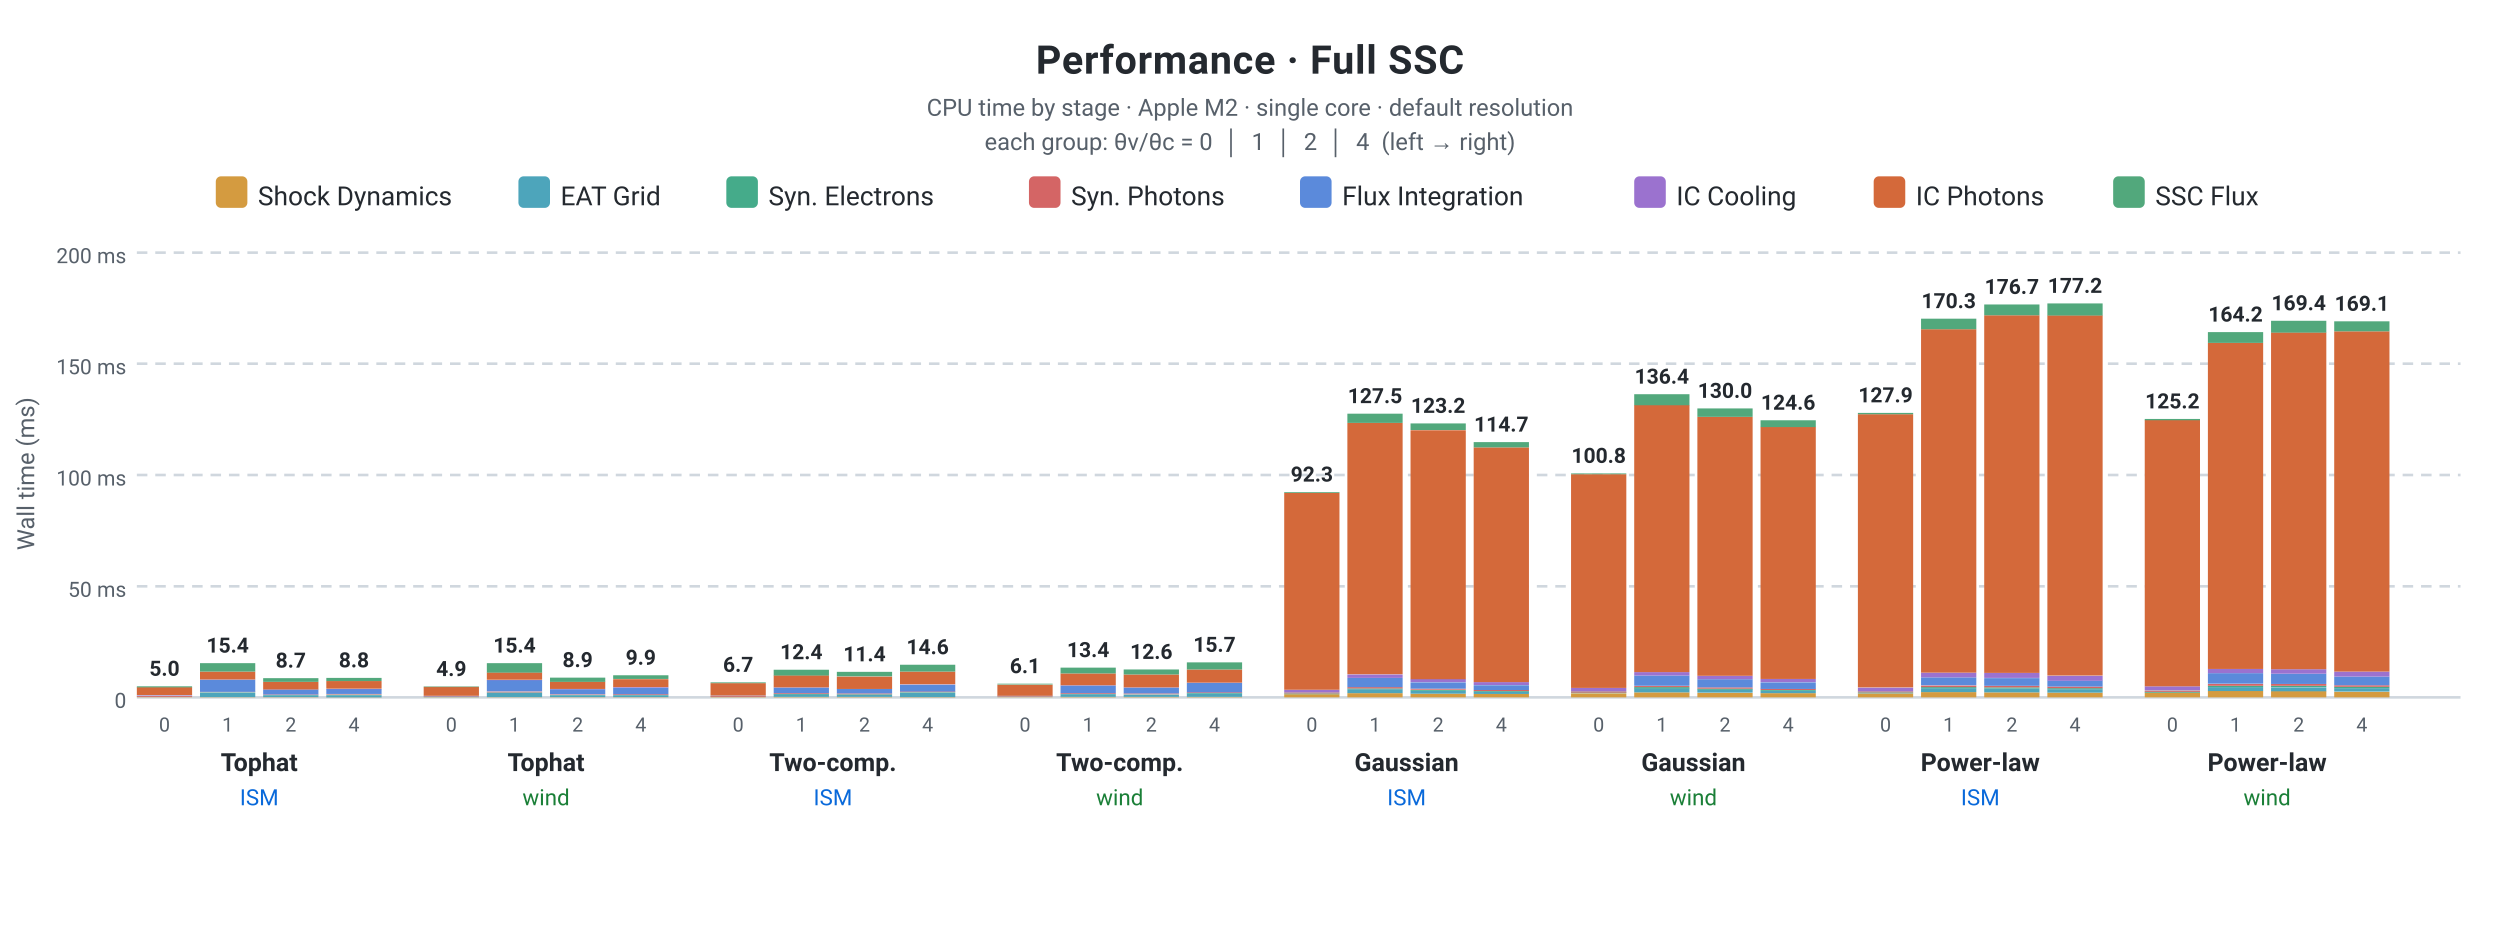
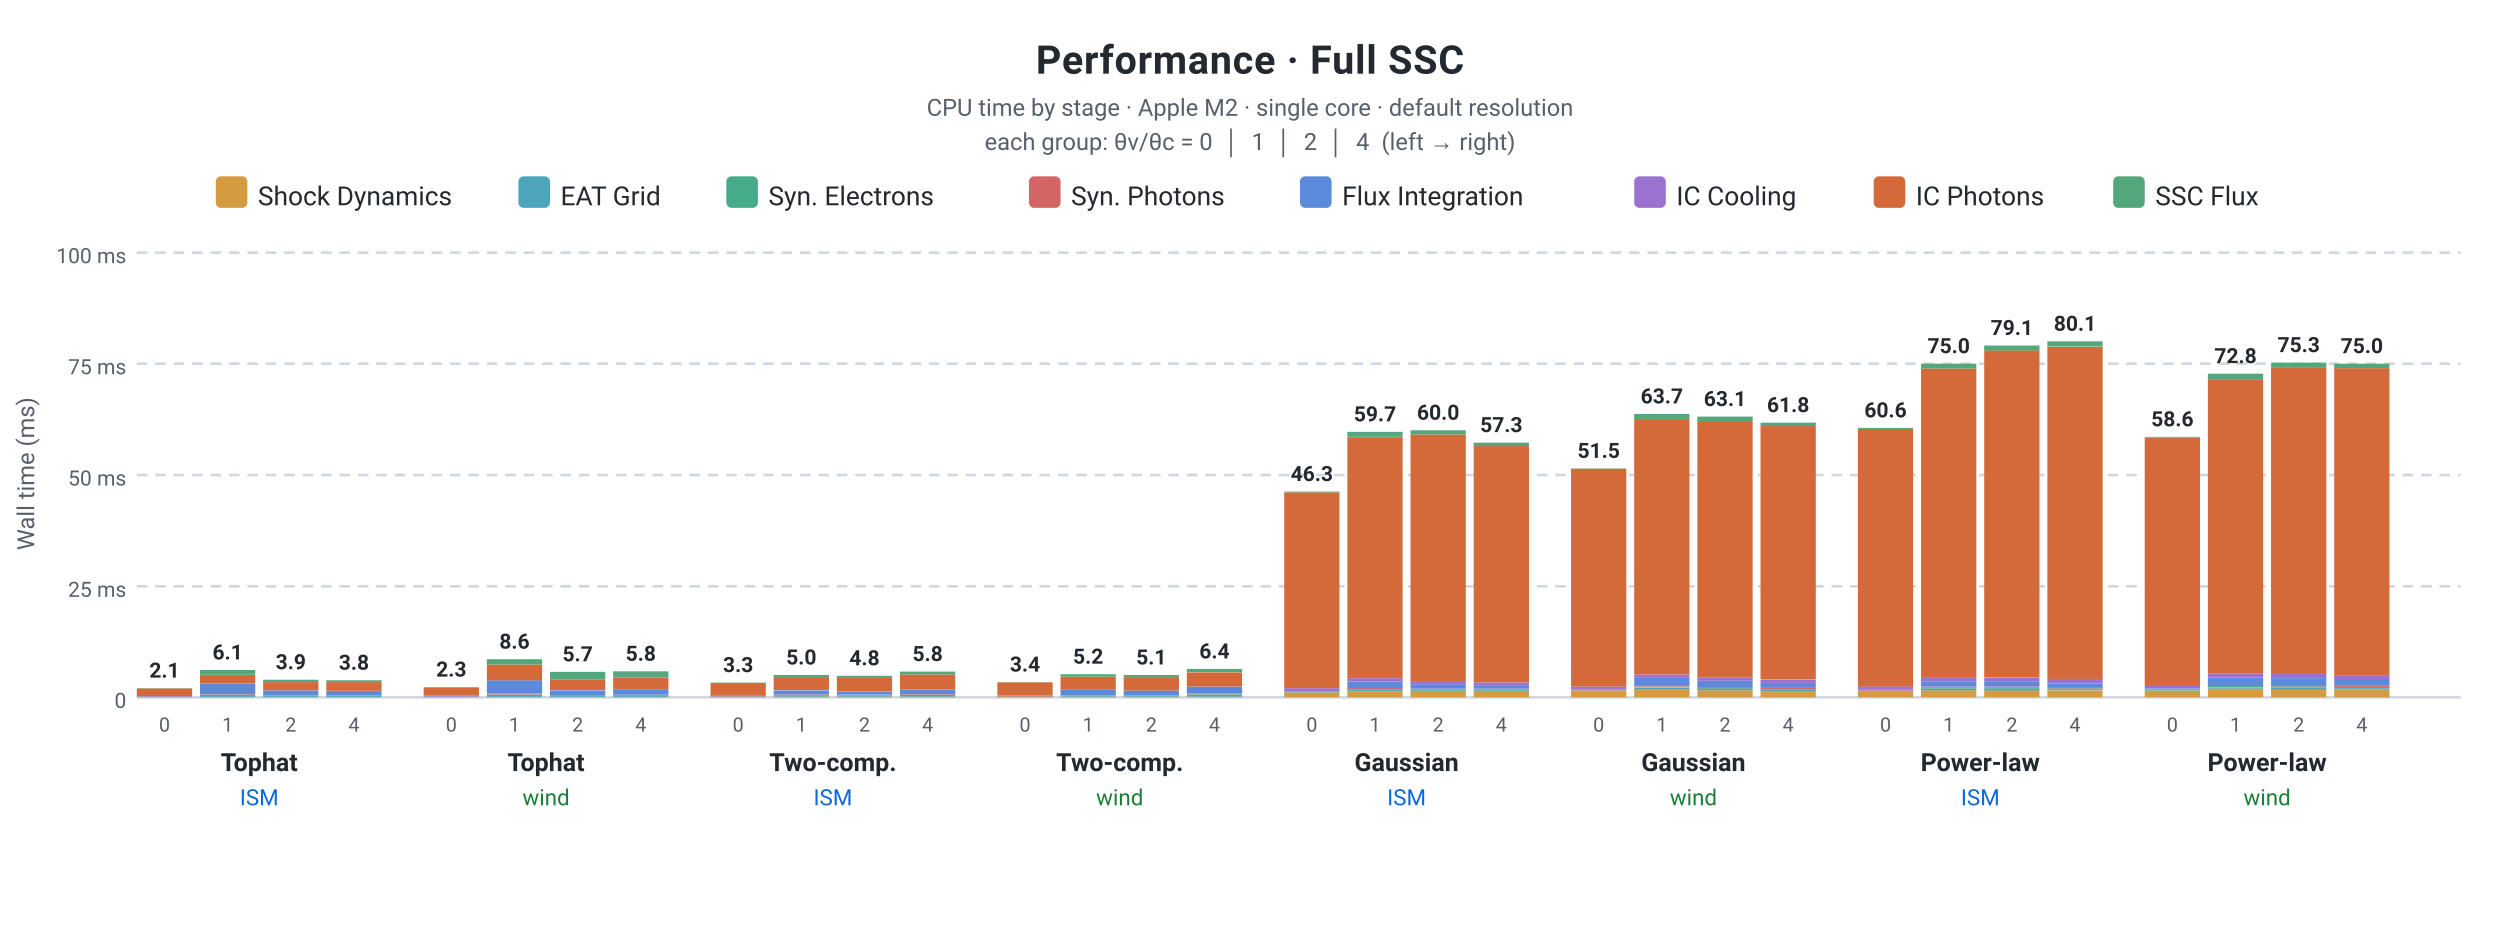
<svg xmlns="http://www.w3.org/2000/svg" viewBox="0 0 950 360" font-family="-apple-system, 'Segoe UI', Roboto, 'Helvetica Neue', Arial, sans-serif">
  <style>
    .cp { fill: #24292F; }
    .cs { fill: #57606A; }
    .cb { fill: #24292F; }
    .mi { fill: #0969DA; }
    .mw { fill: #1A7F37; }
    .gl { stroke: #D0D7DE; fill: none; }
  </style>
  <rect width="950" height="360" fill="transparent" rx="12" />
  <text x="475" y="28" text-anchor="middle" font-size="15" font-weight="700" class="cp" letter-spacing="0.3">Performance · Full SSC</text>
  <text x="475" y="44" text-anchor="middle" font-size="9" class="cs">CPU time by stage · Apple M2 · single core · default resolution</text>
  <text x="475" y="57" text-anchor="middle" font-size="9" class="cs">each group: θv/θc = 0 │ 1 │ 2 │ 4 (left → right)</text>
  <rect x="82" y="67" width="12" height="12" rx="2" fill="#D49B40" />
  <text x="98" y="78" font-size="10" class="cb">Shock Dynamics</text>
  <rect x="197" y="67" width="12" height="12" rx="2" fill="#4DA5BB" />
  <text x="213" y="78" font-size="10" class="cb">EAT Grid</text>
  <rect x="276" y="67" width="12" height="12" rx="2" fill="#45AB8A" />
  <text x="292" y="78" font-size="10" class="cb">Syn. Electrons</text>
  <rect x="391" y="67" width="12" height="12" rx="2" fill="#D46565" />
  <text x="407" y="78" font-size="10" class="cb">Syn. Photons</text>
  <rect x="494" y="67" width="12" height="12" rx="2" fill="#5B8ADB" />
  <text x="510" y="78" font-size="10" class="cb">Flux Integration</text>
  <rect x="621" y="67" width="12" height="12" rx="2" fill="#9B72CF" />
  <text x="637" y="78" font-size="10" class="cb">IC Cooling</text>
  <rect x="712" y="67" width="12" height="12" rx="2" fill="#D4693A" />
  <text x="728" y="78" font-size="10" class="cb">IC Photons</text>
  <rect x="803" y="67" width="12" height="12" rx="2" fill="#52A87C" />
  <text x="819" y="78" font-size="10" class="cb">SSC Flux</text>
  <line x1="52" y1="265" x2="935" y2="265" class="gl" stroke-width="1" />
  <line x1="52" y1="222.8" x2="935" y2="222.8" class="gl" stroke-width="1" stroke-dasharray="4,3" />
-   <text x="48" y="226.8" text-anchor="end" font-size="8" class="cs">50 ms</text>
+   <text x="48" y="226.8" text-anchor="end" font-size="8" class="cs">25 ms</text>
  <line x1="52" y1="180.5" x2="935" y2="180.5" class="gl" stroke-width="1" stroke-dasharray="4,3" />
-   <text x="48" y="184.5" text-anchor="end" font-size="8" class="cs">100 ms</text>
+   <text x="48" y="184.5" text-anchor="end" font-size="8" class="cs">50 ms</text>
  <line x1="52" y1="138.2" x2="935" y2="138.2" class="gl" stroke-width="1" stroke-dasharray="4,3" />
-   <text x="48" y="142.2" text-anchor="end" font-size="8" class="cs">150 ms</text>
+   <text x="48" y="142.2" text-anchor="end" font-size="8" class="cs">75 ms</text>
  <line x1="52" y1="96.0" x2="935" y2="96.0" class="gl" stroke-width="1" stroke-dasharray="4,3" />
-   <text x="48" y="100.0" text-anchor="end" font-size="8" class="cs">200 ms</text>
+   <text x="48" y="100.0" text-anchor="end" font-size="8" class="cs">100 ms</text>
  <text x="48" y="269" text-anchor="end" font-size="8" class="cs">0</text>
  <rect x="52.0" y="264.9" width="21" height="0.1" fill="#D49B40" />
  <rect x="52.0" y="264.9" width="21" height="0.0" fill="#4DA5BB" />
-   <rect x="52.0" y="264.7" width="21" height="0.1" fill="#45AB8A" />
-   <rect x="52.0" y="264.4" width="21" height="0.4" fill="#D46565" />
-   <rect x="52.0" y="264.3" width="21" height="0.1" fill="#5B8ADB" />
-   <rect x="52.0" y="264.2" width="21" height="0.1" fill="#9B72CF" />
-   <rect x="52.0" y="261.1" width="21" height="3.0" fill="#D4693A" />
-   <rect x="52.0" y="260.8" width="21" height="0.4" fill="#52A87C" />
-   <text x="62.5" y="256.8" text-anchor="middle" font-size="8" font-weight="600" class="cb">5.0</text>
-   <rect x="76.0" y="264.9" width="21" height="0.1" fill="#D49B40" />
-   <rect x="76.0" y="263.2" width="21" height="1.7" fill="#4DA5BB" />
-   <rect x="76.0" y="263.1" width="21" height="0.1" fill="#45AB8A" />
-   <rect x="76.0" y="262.8" width="21" height="0.2" fill="#D46565" />
-   <rect x="76.0" y="258.3" width="21" height="4.6" fill="#5B8ADB" />
-   <rect x="76.0" y="258.2" width="21" height="0.1" fill="#9B72CF" />
-   <rect x="76.0" y="255.2" width="21" height="3.0" fill="#D4693A" />
-   <rect x="76.0" y="252.0" width="21" height="3.2" fill="#52A87C" />
-   <text x="86.5" y="248.0" text-anchor="middle" font-size="8" font-weight="600" class="cb">15.4</text>
-   <rect x="100.0" y="264.9" width="21" height="0.1" fill="#D49B40" />
-   <rect x="100.0" y="264.2" width="21" height="0.7" fill="#4DA5BB" />
-   <rect x="100.0" y="264.1" width="21" height="0.1" fill="#45AB8A" />
-   <rect x="100.0" y="263.9" width="21" height="0.2" fill="#D46565" />
-   <rect x="100.0" y="262.0" width="21" height="1.9" fill="#5B8ADB" />
-   <rect x="100.0" y="262.0" width="21" height="0.1" fill="#9B72CF" />
-   <rect x="100.0" y="259.1" width="21" height="2.9" fill="#D4693A" />
-   <rect x="100.0" y="257.7" width="21" height="1.4" fill="#52A87C" />
-   <text x="110.5" y="253.7" text-anchor="middle" font-size="8" font-weight="600" class="cb">8.7</text>
-   <rect x="124.0" y="264.9" width="21" height="0.1" fill="#D49B40" />
-   <rect x="124.0" y="264.2" width="21" height="0.8" fill="#4DA5BB" />
-   <rect x="124.0" y="264.0" width="21" height="0.2" fill="#45AB8A" />
-   <rect x="124.0" y="263.7" width="21" height="0.2" fill="#D46565" />
-   <rect x="124.0" y="261.8" width="21" height="1.9" fill="#5B8ADB" />
-   <rect x="124.0" y="261.8" width="21" height="0.1" fill="#9B72CF" />
-   <rect x="124.0" y="258.8" width="21" height="2.9" fill="#D4693A" />
-   <rect x="124.0" y="257.6" width="21" height="1.2" fill="#52A87C" />
-   <text x="134.5" y="253.6" text-anchor="middle" font-size="8" font-weight="600" class="cb">8.8</text>
+   <rect x="52.0" y="264.8" width="21" height="0.1" fill="#45AB8A" />
+   <rect x="52.0" y="264.7" width="21" height="0.1" fill="#D46565" />
+   <rect x="52.0" y="264.6" width="21" height="0.1" fill="#5B8ADB" />
+   <rect x="52.0" y="264.5" width="21" height="0.1" fill="#9B72CF" />
+   <rect x="52.0" y="261.6" width="21" height="2.9" fill="#D4693A" />
+   <rect x="52.0" y="261.5" width="21" height="0.1" fill="#52A87C" />
+   <text x="62.5" y="257.5" text-anchor="middle" font-size="8" font-weight="600" class="cb">2.1</text>
+   <rect x="76.0" y="264.8" width="21" height="0.2" fill="#D49B40" />
+   <rect x="76.0" y="264.1" width="21" height="0.7" fill="#4DA5BB" />
+   <rect x="76.0" y="264.0" width="21" height="0.1" fill="#45AB8A" />
+   <rect x="76.0" y="263.8" width="21" height="0.2" fill="#D46565" />
+   <rect x="76.0" y="259.8" width="21" height="4.0" fill="#5B8ADB" />
+   <rect x="76.0" y="259.7" width="21" height="0.1" fill="#9B72CF" />
+   <rect x="76.0" y="256.4" width="21" height="3.3" fill="#D4693A" />
+   <rect x="76.0" y="254.6" width="21" height="1.8" fill="#52A87C" />
+   <text x="86.5" y="250.6" text-anchor="middle" font-size="8" font-weight="600" class="cb">6.1</text>
+   <rect x="100.0" y="264.8" width="21" height="0.2" fill="#D49B40" />
+   <rect x="100.0" y="264.4" width="21" height="0.4" fill="#4DA5BB" />
+   <rect x="100.0" y="264.3" width="21" height="0.1" fill="#45AB8A" />
+   <rect x="100.0" y="264.1" width="21" height="0.2" fill="#D46565" />
+   <rect x="100.0" y="262.4" width="21" height="1.7" fill="#5B8ADB" />
+   <rect x="100.0" y="262.3" width="21" height="0.1" fill="#9B72CF" />
+   <rect x="100.0" y="259.2" width="21" height="3.1" fill="#D4693A" />
+   <rect x="100.0" y="258.3" width="21" height="0.9" fill="#52A87C" />
+   <text x="110.5" y="254.3" text-anchor="middle" font-size="8" font-weight="600" class="cb">3.9</text>
+   <rect x="124.0" y="264.8" width="21" height="0.2" fill="#D49B40" />
+   <rect x="124.0" y="264.4" width="21" height="0.4" fill="#4DA5BB" />
+   <rect x="124.0" y="264.3" width="21" height="0.1" fill="#45AB8A" />
+   <rect x="124.0" y="264.1" width="21" height="0.2" fill="#D46565" />
+   <rect x="124.0" y="262.6" width="21" height="1.5" fill="#5B8ADB" />
+   <rect x="124.0" y="262.5" width="21" height="0.1" fill="#9B72CF" />
+   <rect x="124.0" y="259.2" width="21" height="3.3" fill="#D4693A" />
+   <rect x="124.0" y="258.5" width="21" height="0.7" fill="#52A87C" />
+   <text x="134.5" y="254.5" text-anchor="middle" font-size="8" font-weight="600" class="cb">3.8</text>
  <rect x="161.0" y="264.9" width="21" height="0.1" fill="#D49B40" />
  <rect x="161.0" y="264.9" width="21" height="0.0" fill="#4DA5BB" />
  <rect x="161.0" y="264.8" width="21" height="0.1" fill="#45AB8A" />
-   <rect x="161.0" y="264.6" width="21" height="0.2" fill="#D46565" />
+   <rect x="161.0" y="264.6" width="21" height="0.1" fill="#D46565" />
  <rect x="161.0" y="264.5" width="21" height="0.1" fill="#5B8ADB" />
-   <rect x="161.0" y="264.4" width="21" height="0.1" fill="#9B72CF" />
-   <rect x="161.0" y="261.0" width="21" height="3.4" fill="#D4693A" />
-   <rect x="161.0" y="260.9" width="21" height="0.2" fill="#52A87C" />
-   <text x="171.5" y="256.9" text-anchor="middle" font-size="8" font-weight="600" class="cb">4.9</text>
-   <rect x="185.0" y="264.9" width="21" height="0.1" fill="#D49B40" />
-   <rect x="185.0" y="263.2" width="21" height="1.7" fill="#4DA5BB" />
-   <rect x="185.0" y="263.0" width="21" height="0.1" fill="#45AB8A" />
-   <rect x="185.0" y="262.8" width="21" height="0.3" fill="#D46565" />
-   <rect x="185.0" y="258.4" width="21" height="4.3" fill="#5B8ADB" />
+   <rect x="161.0" y="264.5" width="21" height="0.1" fill="#9B72CF" />
+   <rect x="161.0" y="261.2" width="21" height="3.2" fill="#D4693A" />
+   <rect x="161.0" y="261.1" width="21" height="0.1" fill="#52A87C" />
+   <text x="171.5" y="257.1" text-anchor="middle" font-size="8" font-weight="600" class="cb">2.3</text>
+   <rect x="185.0" y="264.8" width="21" height="0.2" fill="#D49B40" />
+   <rect x="185.0" y="264.0" width="21" height="0.8" fill="#4DA5BB" />
+   <rect x="185.0" y="263.8" width="21" height="0.1" fill="#45AB8A" />
+   <rect x="185.0" y="263.7" width="21" height="0.2" fill="#D46565" />
+   <rect x="185.0" y="258.5" width="21" height="5.1" fill="#5B8ADB" />
  <rect x="185.0" y="258.4" width="21" height="0.1" fill="#9B72CF" />
-   <rect x="185.0" y="255.5" width="21" height="2.8" fill="#D4693A" />
-   <rect x="185.0" y="252.0" width="21" height="3.6" fill="#52A87C" />
-   <text x="195.5" y="248.0" text-anchor="middle" font-size="8" font-weight="600" class="cb">15.4</text>
-   <rect x="209.0" y="264.9" width="21" height="0.1" fill="#D49B40" />
-   <rect x="209.0" y="264.2" width="21" height="0.7" fill="#4DA5BB" />
-   <rect x="209.0" y="264.1" width="21" height="0.1" fill="#45AB8A" />
-   <rect x="209.0" y="263.8" width="21" height="0.2" fill="#D46565" />
-   <rect x="209.0" y="261.9" width="21" height="1.9" fill="#5B8ADB" />
-   <rect x="209.0" y="261.9" width="21" height="0.1" fill="#9B72CF" />
-   <rect x="209.0" y="259.0" width="21" height="2.8" fill="#D4693A" />
-   <rect x="209.0" y="257.5" width="21" height="1.6" fill="#52A87C" />
-   <text x="219.5" y="253.5" text-anchor="middle" font-size="8" font-weight="600" class="cb">8.9</text>
-   <rect x="233.0" y="264.9" width="21" height="0.1" fill="#D49B40" />
-   <rect x="233.0" y="264.2" width="21" height="0.7" fill="#4DA5BB" />
-   <rect x="233.0" y="264.1" width="21" height="0.1" fill="#45AB8A" />
-   <rect x="233.0" y="263.8" width="21" height="0.3" fill="#D46565" />
-   <rect x="233.0" y="261.3" width="21" height="2.5" fill="#5B8ADB" />
-   <rect x="233.0" y="261.1" width="21" height="0.2" fill="#9B72CF" />
-   <rect x="233.0" y="258.1" width="21" height="3.0" fill="#D4693A" />
-   <rect x="233.0" y="256.6" width="21" height="1.4" fill="#52A87C" />
-   <text x="243.5" y="252.6" text-anchor="middle" font-size="8" font-weight="600" class="cb">9.9</text>
+   <rect x="185.0" y="252.5" width="21" height="6.0" fill="#D4693A" />
+   <rect x="185.0" y="250.5" width="21" height="2.0" fill="#52A87C" />
+   <text x="195.5" y="246.5" text-anchor="middle" font-size="8" font-weight="600" class="cb">8.6</text>
+   <rect x="209.0" y="264.8" width="21" height="0.2" fill="#D49B40" />
+   <rect x="209.0" y="264.5" width="21" height="0.3" fill="#4DA5BB" />
+   <rect x="209.0" y="264.4" width="21" height="0.1" fill="#45AB8A" />
+   <rect x="209.0" y="264.2" width="21" height="0.2" fill="#D46565" />
+   <rect x="209.0" y="262.4" width="21" height="1.9" fill="#5B8ADB" />
+   <rect x="209.0" y="262.3" width="21" height="0.1" fill="#9B72CF" />
+   <rect x="209.0" y="258.3" width="21" height="3.9" fill="#D4693A" />
+   <rect x="209.0" y="255.3" width="21" height="3.0" fill="#52A87C" />
+   <text x="219.5" y="251.3" text-anchor="middle" font-size="8" font-weight="600" class="cb">5.7</text>
+   <rect x="233.0" y="264.8" width="21" height="0.2" fill="#D49B40" />
+   <rect x="233.0" y="264.3" width="21" height="0.5" fill="#4DA5BB" />
+   <rect x="233.0" y="264.2" width="21" height="0.2" fill="#45AB8A" />
+   <rect x="233.0" y="264.0" width="21" height="0.2" fill="#D46565" />
+   <rect x="233.0" y="261.9" width="21" height="2.1" fill="#5B8ADB" />
+   <rect x="233.0" y="261.8" width="21" height="0.1" fill="#9B72CF" />
+   <rect x="233.0" y="257.5" width="21" height="4.3" fill="#D4693A" />
+   <rect x="233.0" y="255.1" width="21" height="2.4" fill="#52A87C" />
+   <text x="243.5" y="251.1" text-anchor="middle" font-size="8" font-weight="600" class="cb">5.8</text>
  <rect x="270.0" y="264.8" width="21" height="0.2" fill="#D49B40" />
  <rect x="270.0" y="264.8" width="21" height="0.0" fill="#4DA5BB" />
  <rect x="270.0" y="264.7" width="21" height="0.1" fill="#45AB8A" />
-   <rect x="270.0" y="264.5" width="21" height="0.3" fill="#D46565" />
-   <rect x="270.0" y="264.4" width="21" height="0.1" fill="#5B8ADB" />
-   <rect x="270.0" y="264.3" width="21" height="0.1" fill="#9B72CF" />
-   <rect x="270.0" y="259.6" width="21" height="4.7" fill="#D4693A" />
-   <rect x="270.0" y="259.3" width="21" height="0.3" fill="#52A87C" />
-   <text x="280.5" y="255.3" text-anchor="middle" font-size="8" font-weight="600" class="cb">6.7</text>
-   <rect x="294.0" y="264.8" width="21" height="0.2" fill="#D49B40" />
-   <rect x="294.0" y="263.8" width="21" height="1.0" fill="#4DA5BB" />
-   <rect x="294.0" y="263.7" width="21" height="0.2" fill="#45AB8A" />
-   <rect x="294.0" y="263.4" width="21" height="0.3" fill="#D46565" />
-   <rect x="294.0" y="261.3" width="21" height="2.1" fill="#5B8ADB" />
-   <rect x="294.0" y="261.2" width="21" height="0.1" fill="#9B72CF" />
-   <rect x="294.0" y="256.6" width="21" height="4.6" fill="#D4693A" />
-   <rect x="294.0" y="254.5" width="21" height="2.2" fill="#52A87C" />
-   <text x="304.5" y="250.5" text-anchor="middle" font-size="8" font-weight="600" class="cb">12.4</text>
-   <rect x="318.0" y="264.8" width="21" height="0.2" fill="#D49B40" />
-   <rect x="318.0" y="264.0" width="21" height="0.8" fill="#4DA5BB" />
-   <rect x="318.0" y="263.8" width="21" height="0.2" fill="#45AB8A" />
-   <rect x="318.0" y="263.5" width="21" height="0.3" fill="#D46565" />
-   <rect x="318.0" y="261.8" width="21" height="1.7" fill="#5B8ADB" />
-   <rect x="318.0" y="261.7" width="21" height="0.1" fill="#9B72CF" />
-   <rect x="318.0" y="257.1" width="21" height="4.7" fill="#D4693A" />
-   <rect x="318.0" y="255.3" width="21" height="1.7" fill="#52A87C" />
-   <text x="328.5" y="251.3" text-anchor="middle" font-size="8" font-weight="600" class="cb">11.4</text>
-   <rect x="342.0" y="264.8" width="21" height="0.2" fill="#D49B40" />
-   <rect x="342.0" y="263.3" width="21" height="1.6" fill="#4DA5BB" />
-   <rect x="342.0" y="263.1" width="21" height="0.2" fill="#45AB8A" />
-   <rect x="342.0" y="262.7" width="21" height="0.3" fill="#D46565" />
-   <rect x="342.0" y="260.2" width="21" height="2.6" fill="#5B8ADB" />
-   <rect x="342.0" y="260.0" width="21" height="0.1" fill="#9B72CF" />
-   <rect x="342.0" y="255.2" width="21" height="4.8" fill="#D4693A" />
-   <rect x="342.0" y="252.6" width="21" height="2.6" fill="#52A87C" />
-   <text x="352.5" y="248.6" text-anchor="middle" font-size="8" font-weight="600" class="cb">14.6</text>
-   <rect x="379.0" y="264.9" width="21" height="0.1" fill="#D49B40" />
+   <rect x="270.0" y="264.6" width="21" height="0.1" fill="#D46565" />
+   <rect x="270.0" y="264.5" width="21" height="0.1" fill="#5B8ADB" />
+   <rect x="270.0" y="264.4" width="21" height="0.1" fill="#9B72CF" />
+   <rect x="270.0" y="259.5" width="21" height="4.9" fill="#D4693A" />
+   <rect x="270.0" y="259.4" width="21" height="0.1" fill="#52A87C" />
+   <text x="280.5" y="255.4" text-anchor="middle" font-size="8" font-weight="600" class="cb">3.3</text>
+   <rect x="294.0" y="264.7" width="21" height="0.3" fill="#D49B40" />
+   <rect x="294.0" y="264.2" width="21" height="0.5" fill="#4DA5BB" />
+   <rect x="294.0" y="264.1" width="21" height="0.1" fill="#45AB8A" />
+   <rect x="294.0" y="263.9" width="21" height="0.2" fill="#D46565" />
+   <rect x="294.0" y="262.4" width="21" height="1.5" fill="#5B8ADB" />
+   <rect x="294.0" y="262.3" width="21" height="0.1" fill="#9B72CF" />
+   <rect x="294.0" y="257.3" width="21" height="4.9" fill="#D4693A" />
+   <rect x="294.0" y="256.5" width="21" height="0.9" fill="#52A87C" />
+   <text x="304.5" y="252.5" text-anchor="middle" font-size="8" font-weight="600" class="cb">5.0</text>
+   <rect x="318.0" y="264.7" width="21" height="0.3" fill="#D49B40" />
+   <rect x="318.0" y="264.4" width="21" height="0.3" fill="#4DA5BB" />
+   <rect x="318.0" y="264.2" width="21" height="0.1" fill="#45AB8A" />
+   <rect x="318.0" y="264.1" width="21" height="0.2" fill="#D46565" />
+   <rect x="318.0" y="262.8" width="21" height="1.2" fill="#5B8ADB" />
+   <rect x="318.0" y="262.7" width="21" height="0.1" fill="#9B72CF" />
+   <rect x="318.0" y="257.6" width="21" height="5.1" fill="#D4693A" />
+   <rect x="318.0" y="256.8" width="21" height="0.8" fill="#52A87C" />
+   <text x="328.5" y="252.8" text-anchor="middle" font-size="8" font-weight="600" class="cb">4.8</text>
+   <rect x="342.0" y="264.7" width="21" height="0.3" fill="#D49B40" />
+   <rect x="342.0" y="264.1" width="21" height="0.6" fill="#4DA5BB" />
+   <rect x="342.0" y="264.0" width="21" height="0.1" fill="#45AB8A" />
+   <rect x="342.0" y="263.8" width="21" height="0.2" fill="#D46565" />
+   <rect x="342.0" y="262.0" width="21" height="1.8" fill="#5B8ADB" />
+   <rect x="342.0" y="261.9" width="21" height="0.1" fill="#9B72CF" />
+   <rect x="342.0" y="256.3" width="21" height="5.6" fill="#D4693A" />
+   <rect x="342.0" y="255.2" width="21" height="1.1" fill="#52A87C" />
+   <text x="352.5" y="251.2" text-anchor="middle" font-size="8" font-weight="600" class="cb">5.8</text>
+   <rect x="379.0" y="264.8" width="21" height="0.2" fill="#D49B40" />
  <rect x="379.0" y="264.8" width="21" height="0.0" fill="#4DA5BB" />
-   <rect x="379.0" y="264.7" width="21" height="0.1" fill="#45AB8A" />
+   <rect x="379.0" y="264.6" width="21" height="0.1" fill="#45AB8A" />
  <rect x="379.0" y="264.5" width="21" height="0.2" fill="#D46565" />
-   <rect x="379.0" y="264.4" width="21" height="0.1" fill="#5B8ADB" />
-   <rect x="379.0" y="264.3" width="21" height="0.1" fill="#9B72CF" />
-   <rect x="379.0" y="260.2" width="21" height="4.2" fill="#D4693A" />
-   <rect x="379.0" y="259.8" width="21" height="0.3" fill="#52A87C" />
-   <text x="389.5" y="255.8" text-anchor="middle" font-size="8" font-weight="600" class="cb">6.1</text>
-   <rect x="403.0" y="264.8" width="21" height="0.2" fill="#D49B40" />
-   <rect x="403.0" y="263.8" width="21" height="1.0" fill="#4DA5BB" />
-   <rect x="403.0" y="263.7" width="21" height="0.1" fill="#45AB8A" />
-   <rect x="403.0" y="263.4" width="21" height="0.3" fill="#D46565" />
-   <rect x="403.0" y="260.5" width="21" height="2.9" fill="#5B8ADB" />
-   <rect x="403.0" y="260.4" width="21" height="0.1" fill="#9B72CF" />
-   <rect x="403.0" y="255.9" width="21" height="4.5" fill="#D4693A" />
-   <rect x="403.0" y="253.7" width="21" height="2.2" fill="#52A87C" />
-   <text x="413.5" y="249.7" text-anchor="middle" font-size="8" font-weight="600" class="cb">13.4</text>
-   <rect x="427.0" y="264.8" width="21" height="0.2" fill="#D49B40" />
-   <rect x="427.0" y="264.0" width="21" height="0.8" fill="#4DA5BB" />
-   <rect x="427.0" y="263.8" width="21" height="0.1" fill="#45AB8A" />
-   <rect x="427.0" y="263.5" width="21" height="0.3" fill="#D46565" />
-   <rect x="427.0" y="261.3" width="21" height="2.2" fill="#5B8ADB" />
-   <rect x="427.0" y="261.2" width="21" height="0.1" fill="#9B72CF" />
-   <rect x="427.0" y="256.3" width="21" height="4.9" fill="#D4693A" />
-   <rect x="427.0" y="254.4" width="21" height="1.9" fill="#52A87C" />
-   <text x="437.5" y="250.4" text-anchor="middle" font-size="8" font-weight="600" class="cb">12.6</text>
-   <rect x="451.0" y="264.8" width="21" height="0.2" fill="#D49B40" />
-   <rect x="451.0" y="263.5" width="21" height="1.3" fill="#4DA5BB" />
-   <rect x="451.0" y="263.4" width="21" height="0.2" fill="#45AB8A" />
-   <rect x="451.0" y="263.0" width="21" height="0.3" fill="#D46565" />
-   <rect x="451.0" y="259.5" width="21" height="3.6" fill="#5B8ADB" />
-   <rect x="451.0" y="259.4" width="21" height="0.1" fill="#9B72CF" />
-   <rect x="451.0" y="254.4" width="21" height="5.0" fill="#D4693A" />
-   <rect x="451.0" y="251.7" width="21" height="2.7" fill="#52A87C" />
-   <text x="461.5" y="247.7" text-anchor="middle" font-size="8" font-weight="600" class="cb">15.7</text>
-   <rect x="488.0" y="263.8" width="21" height="1.2" fill="#D49B40" />
-   <rect x="488.0" y="263.8" width="21" height="0.0" fill="#4DA5BB" />
-   <rect x="488.0" y="263.5" width="21" height="0.3" fill="#45AB8A" />
-   <rect x="488.0" y="263.1" width="21" height="0.4" fill="#D46565" />
-   <rect x="488.0" y="263.0" width="21" height="0.1" fill="#5B8ADB" />
-   <rect x="488.0" y="262.1" width="21" height="0.9" fill="#9B72CF" />
-   <rect x="488.0" y="187.3" width="21" height="74.8" fill="#D4693A" />
-   <rect x="488.0" y="187.0" width="21" height="0.3" fill="#52A87C" />
-   <text x="498.5" y="183.0" text-anchor="middle" font-size="8" font-weight="600" class="cb">92.3</text>
-   <rect x="512.0" y="263.4" width="21" height="1.6" fill="#D49B40" />
-   <rect x="512.0" y="261.9" width="21" height="1.5" fill="#4DA5BB" />
-   <rect x="512.0" y="261.6" width="21" height="0.3" fill="#45AB8A" />
-   <rect x="512.0" y="261.1" width="21" height="0.5" fill="#D46565" />
-   <rect x="512.0" y="257.6" width="21" height="3.5" fill="#5B8ADB" />
-   <rect x="512.0" y="256.3" width="21" height="1.3" fill="#9B72CF" />
-   <rect x="512.0" y="160.7" width="21" height="95.5" fill="#D4693A" />
-   <rect x="512.0" y="157.2" width="21" height="3.5" fill="#52A87C" />
-   <text x="522.5" y="153.2" text-anchor="middle" font-size="8" font-weight="600" class="cb">127.5</text>
-   <rect x="536.0" y="263.6" width="21" height="1.4" fill="#D49B40" />
-   <rect x="536.0" y="262.5" width="21" height="1.1" fill="#4DA5BB" />
-   <rect x="536.0" y="262.2" width="21" height="0.3" fill="#45AB8A" />
+   <rect x="379.0" y="264.3" width="21" height="0.2" fill="#5B8ADB" />
+   <rect x="379.0" y="264.2" width="21" height="0.1" fill="#9B72CF" />
+   <rect x="379.0" y="259.3" width="21" height="4.9" fill="#D4693A" />
+   <rect x="379.0" y="259.2" width="21" height="0.1" fill="#52A87C" />
+   <text x="389.5" y="255.2" text-anchor="middle" font-size="8" font-weight="600" class="cb">3.4</text>
+   <rect x="403.0" y="264.7" width="21" height="0.3" fill="#D49B40" />
+   <rect x="403.0" y="264.3" width="21" height="0.4" fill="#4DA5BB" />
+   <rect x="403.0" y="264.2" width="21" height="0.1" fill="#45AB8A" />
+   <rect x="403.0" y="264.1" width="21" height="0.1" fill="#D46565" />
+   <rect x="403.0" y="262.2" width="21" height="1.9" fill="#5B8ADB" />
+   <rect x="403.0" y="262.1" width="21" height="0.1" fill="#9B72CF" />
+   <rect x="403.0" y="257.1" width="21" height="5.0" fill="#D4693A" />
+   <rect x="403.0" y="256.2" width="21" height="0.9" fill="#52A87C" />
+   <text x="413.5" y="252.2" text-anchor="middle" font-size="8" font-weight="600" class="cb">5.2</text>
+   <rect x="427.0" y="264.7" width="21" height="0.3" fill="#D49B40" />
+   <rect x="427.0" y="264.4" width="21" height="0.3" fill="#4DA5BB" />
+   <rect x="427.0" y="264.3" width="21" height="0.1" fill="#45AB8A" />
+   <rect x="427.0" y="264.1" width="21" height="0.2" fill="#D46565" />
+   <rect x="427.0" y="262.4" width="21" height="1.7" fill="#5B8ADB" />
+   <rect x="427.0" y="262.3" width="21" height="0.1" fill="#9B72CF" />
+   <rect x="427.0" y="257.3" width="21" height="5.1" fill="#D4693A" />
+   <rect x="427.0" y="256.5" width="21" height="0.8" fill="#52A87C" />
+   <text x="437.5" y="252.5" text-anchor="middle" font-size="8" font-weight="600" class="cb">5.1</text>
+   <rect x="451.0" y="264.7" width="21" height="0.3" fill="#D49B40" />
+   <rect x="451.0" y="264.1" width="21" height="0.6" fill="#4DA5BB" />
+   <rect x="451.0" y="263.9" width="21" height="0.2" fill="#45AB8A" />
+   <rect x="451.0" y="263.6" width="21" height="0.2" fill="#D46565" />
+   <rect x="451.0" y="261.0" width="21" height="2.6" fill="#5B8ADB" />
+   <rect x="451.0" y="260.9" width="21" height="0.1" fill="#9B72CF" />
+   <rect x="451.0" y="255.5" width="21" height="5.4" fill="#D4693A" />
+   <rect x="451.0" y="254.2" width="21" height="1.2" fill="#52A87C" />
+   <text x="461.5" y="250.2" text-anchor="middle" font-size="8" font-weight="600" class="cb">6.4</text>
+   <rect x="488.0" y="263.2" width="21" height="1.8" fill="#D49B40" />
+   <rect x="488.0" y="263.2" width="21" height="0.0" fill="#4DA5BB" />
+   <rect x="488.0" y="263.0" width="21" height="0.2" fill="#45AB8A" />
+   <rect x="488.0" y="262.7" width="21" height="0.3" fill="#D46565" />
+   <rect x="488.0" y="262.6" width="21" height="0.1" fill="#5B8ADB" />
+   <rect x="488.0" y="261.5" width="21" height="1.1" fill="#9B72CF" />
+   <rect x="488.0" y="187.1" width="21" height="74.4" fill="#D4693A" />
+   <rect x="488.0" y="186.8" width="21" height="0.3" fill="#52A87C" />
+   <text x="498.5" y="182.8" text-anchor="middle" font-size="8" font-weight="600" class="cb">46.3</text>
+   <rect x="512.0" y="262.7" width="21" height="2.3" fill="#D49B40" />
+   <rect x="512.0" y="262.1" width="21" height="0.6" fill="#4DA5BB" />
+   <rect x="512.0" y="261.8" width="21" height="0.3" fill="#45AB8A" />
+   <rect x="512.0" y="261.4" width="21" height="0.4" fill="#D46565" />
+   <rect x="512.0" y="259.0" width="21" height="2.5" fill="#5B8ADB" />
+   <rect x="512.0" y="257.7" width="21" height="1.3" fill="#9B72CF" />
+   <rect x="512.0" y="166.1" width="21" height="91.6" fill="#D4693A" />
+   <rect x="512.0" y="164.1" width="21" height="1.9" fill="#52A87C" />
+   <text x="522.5" y="160.1" text-anchor="middle" font-size="8" font-weight="600" class="cb">59.7</text>
+   <rect x="536.0" y="262.9" width="21" height="2.1" fill="#D49B40" />
+   <rect x="536.0" y="262.4" width="21" height="0.5" fill="#4DA5BB" />
+   <rect x="536.0" y="262.1" width="21" height="0.3" fill="#45AB8A" />
  <rect x="536.0" y="261.7" width="21" height="0.4" fill="#D46565" />
-   <rect x="536.0" y="259.3" width="21" height="2.4" fill="#5B8ADB" />
-   <rect x="536.0" y="258.0" width="21" height="1.2" fill="#9B72CF" />
-   <rect x="536.0" y="163.5" width="21" height="94.6" fill="#D4693A" />
-   <rect x="536.0" y="160.9" width="21" height="2.5" fill="#52A87C" />
-   <text x="546.5" y="156.9" text-anchor="middle" font-size="8" font-weight="600" class="cb">123.2</text>
-   <rect x="560.0" y="263.7" width="21" height="1.3" fill="#D49B40" />
-   <rect x="560.0" y="262.9" width="21" height="0.8" fill="#4DA5BB" />
-   <rect x="560.0" y="262.6" width="21" height="0.3" fill="#45AB8A" />
-   <rect x="560.0" y="262.2" width="21" height="0.4" fill="#D46565" />
-   <rect x="560.0" y="260.4" width="21" height="1.8" fill="#5B8ADB" />
-   <rect x="560.0" y="259.2" width="21" height="1.1" fill="#9B72CF" />
-   <rect x="560.0" y="170.0" width="21" height="89.2" fill="#D4693A" />
-   <rect x="560.0" y="168.0" width="21" height="2.0" fill="#52A87C" />
-   <text x="570.5" y="164.0" text-anchor="middle" font-size="8" font-weight="600" class="cb">114.7</text>
-   <rect x="597.0" y="263.5" width="21" height="1.5" fill="#D49B40" />
-   <rect x="597.0" y="263.4" width="21" height="0.0" fill="#4DA5BB" />
-   <rect x="597.0" y="263.1" width="21" height="0.3" fill="#45AB8A" />
-   <rect x="597.0" y="262.7" width="21" height="0.5" fill="#D46565" />
-   <rect x="597.0" y="262.6" width="21" height="0.1" fill="#5B8ADB" />
-   <rect x="597.0" y="261.4" width="21" height="1.2" fill="#9B72CF" />
-   <rect x="597.0" y="180.2" width="21" height="81.2" fill="#D4693A" />
-   <rect x="597.0" y="179.9" width="21" height="0.3" fill="#52A87C" />
-   <text x="607.5" y="175.9" text-anchor="middle" font-size="8" font-weight="600" class="cb">100.8</text>
-   <rect x="621.0" y="263.1" width="21" height="1.9" fill="#D49B40" />
-   <rect x="621.0" y="261.5" width="21" height="1.6" fill="#4DA5BB" />
-   <rect x="621.0" y="261.1" width="21" height="0.5" fill="#45AB8A" />
-   <rect x="621.0" y="260.7" width="21" height="0.4" fill="#D46565" />
-   <rect x="621.0" y="256.7" width="21" height="3.9" fill="#5B8ADB" />
-   <rect x="621.0" y="255.4" width="21" height="1.3" fill="#9B72CF" />
-   <rect x="621.0" y="153.9" width="21" height="101.5" fill="#D4693A" />
-   <rect x="621.0" y="149.8" width="21" height="4.2" fill="#52A87C" />
-   <text x="631.5" y="145.8" text-anchor="middle" font-size="8" font-weight="600" class="cb">136.4</text>
-   <rect x="645.0" y="263.3" width="21" height="1.7" fill="#D49B40" />
-   <rect x="645.0" y="262.0" width="21" height="1.2" fill="#4DA5BB" />
-   <rect x="645.0" y="261.7" width="21" height="0.4" fill="#45AB8A" />
-   <rect x="645.0" y="261.2" width="21" height="0.5" fill="#D46565" />
-   <rect x="645.0" y="258.1" width="21" height="3.1" fill="#5B8ADB" />
-   <rect x="645.0" y="256.8" width="21" height="1.3" fill="#9B72CF" />
-   <rect x="645.0" y="158.4" width="21" height="98.4" fill="#D4693A" />
-   <rect x="645.0" y="155.2" width="21" height="3.2" fill="#52A87C" />
-   <text x="655.5" y="151.2" text-anchor="middle" font-size="8" font-weight="600" class="cb">130.0</text>
-   <rect x="669.0" y="263.4" width="21" height="1.6" fill="#D49B40" />
-   <rect x="669.0" y="262.5" width="21" height="0.9" fill="#4DA5BB" />
-   <rect x="669.0" y="262.2" width="21" height="0.3" fill="#45AB8A" />
-   <rect x="669.0" y="261.7" width="21" height="0.5" fill="#D46565" />
-   <rect x="669.0" y="259.3" width="21" height="2.5" fill="#5B8ADB" />
-   <rect x="669.0" y="258.0" width="21" height="1.2" fill="#9B72CF" />
-   <rect x="669.0" y="162.2" width="21" height="95.8" fill="#D4693A" />
-   <rect x="669.0" y="159.7" width="21" height="2.6" fill="#52A87C" />
-   <text x="679.5" y="155.7" text-anchor="middle" font-size="8" font-weight="600" class="cb">124.6</text>
-   <rect x="706.0" y="263.5" width="21" height="1.5" fill="#D49B40" />
-   <rect x="706.0" y="263.5" width="21" height="0.1" fill="#4DA5BB" />
-   <rect x="706.0" y="263.1" width="21" height="0.3" fill="#45AB8A" />
-   <rect x="706.0" y="262.7" width="21" height="0.4" fill="#D46565" />
-   <rect x="706.0" y="262.6" width="21" height="0.1" fill="#5B8ADB" />
-   <rect x="706.0" y="261.3" width="21" height="1.3" fill="#9B72CF" />
-   <rect x="706.0" y="157.4" width="21" height="103.8" fill="#D4693A" />
-   <rect x="706.0" y="156.9" width="21" height="0.5" fill="#52A87C" />
-   <text x="716.5" y="152.9" text-anchor="middle" font-size="8" font-weight="600" class="cb">127.9</text>
-   <rect x="730.0" y="263.0" width="21" height="2.0" fill="#D49B40" />
-   <rect x="730.0" y="261.5" width="21" height="1.5" fill="#4DA5BB" />
-   <rect x="730.0" y="261.1" width="21" height="0.4" fill="#45AB8A" />
-   <rect x="730.0" y="260.5" width="21" height="0.6" fill="#D46565" />
-   <rect x="730.0" y="257.4" width="21" height="3.0" fill="#5B8ADB" />
-   <rect x="730.0" y="255.6" width="21" height="1.8" fill="#9B72CF" />
-   <rect x="730.0" y="125.1" width="21" height="130.5" fill="#D4693A" />
-   <rect x="730.0" y="121.1" width="21" height="4.0" fill="#52A87C" />
-   <text x="740.5" y="117.1" text-anchor="middle" font-size="8" font-weight="600" class="cb">170.3</text>
-   <rect x="754.0" y="263.1" width="21" height="1.9" fill="#D49B40" />
-   <rect x="754.0" y="261.6" width="21" height="1.5" fill="#4DA5BB" />
-   <rect x="754.0" y="261.2" width="21" height="0.4" fill="#45AB8A" />
-   <rect x="754.0" y="260.6" width="21" height="0.6" fill="#D46565" />
-   <rect x="754.0" y="257.7" width="21" height="2.9" fill="#5B8ADB" />
-   <rect x="754.0" y="255.7" width="21" height="1.9" fill="#9B72CF" />
-   <rect x="754.0" y="119.8" width="21" height="135.9" fill="#D4693A" />
-   <rect x="754.0" y="115.7" width="21" height="4.1" fill="#52A87C" />
-   <text x="764.5" y="111.7" text-anchor="middle" font-size="8" font-weight="600" class="cb">176.7</text>
-   <rect x="778.0" y="263.2" width="21" height="1.8" fill="#D49B40" />
-   <rect x="778.0" y="261.9" width="21" height="1.3" fill="#4DA5BB" />
-   <rect x="778.0" y="261.5" width="21" height="0.4" fill="#45AB8A" />
-   <rect x="778.0" y="260.9" width="21" height="0.6" fill="#D46565" />
-   <rect x="778.0" y="258.6" width="21" height="2.3" fill="#5B8ADB" />
-   <rect x="778.0" y="256.8" width="21" height="1.9" fill="#9B72CF" />
-   <rect x="778.0" y="119.8" width="21" height="136.9" fill="#D4693A" />
-   <rect x="778.0" y="115.3" width="21" height="4.6" fill="#52A87C" />
-   <text x="788.5" y="111.3" text-anchor="middle" font-size="8" font-weight="600" class="cb">177.2</text>
-   <rect x="815.0" y="263.2" width="21" height="1.8" fill="#D49B40" />
-   <rect x="815.0" y="263.2" width="21" height="0.1" fill="#4DA5BB" />
-   <rect x="815.0" y="262.8" width="21" height="0.4" fill="#45AB8A" />
-   <rect x="815.0" y="262.4" width="21" height="0.5" fill="#D46565" />
-   <rect x="815.0" y="262.2" width="21" height="0.1" fill="#5B8ADB" />
-   <rect x="815.0" y="260.8" width="21" height="1.4" fill="#9B72CF" />
-   <rect x="815.0" y="159.6" width="21" height="101.2" fill="#D4693A" />
-   <rect x="815.0" y="159.2" width="21" height="0.5" fill="#52A87C" />
-   <text x="825.5" y="155.2" text-anchor="middle" font-size="8" font-weight="600" class="cb">125.2</text>
-   <rect x="839.0" y="262.5" width="21" height="2.5" fill="#D49B40" />
-   <rect x="839.0" y="261.1" width="21" height="1.5" fill="#4DA5BB" />
-   <rect x="839.0" y="260.6" width="21" height="0.5" fill="#45AB8A" />
-   <rect x="839.0" y="259.9" width="21" height="0.7" fill="#D46565" />
-   <rect x="839.0" y="255.8" width="21" height="4.0" fill="#5B8ADB" />
-   <rect x="839.0" y="254.2" width="21" height="1.6" fill="#9B72CF" />
-   <rect x="839.0" y="130.3" width="21" height="123.9" fill="#D4693A" />
-   <rect x="839.0" y="126.2" width="21" height="4.1" fill="#52A87C" />
-   <text x="849.5" y="122.2" text-anchor="middle" font-size="8" font-weight="600" class="cb">164.2</text>
-   <rect x="863.0" y="262.6" width="21" height="2.4" fill="#D49B40" />
-   <rect x="863.0" y="261.2" width="21" height="1.5" fill="#4DA5BB" />
-   <rect x="863.0" y="260.6" width="21" height="0.5" fill="#45AB8A" />
-   <rect x="863.0" y="259.9" width="21" height="0.7" fill="#D46565" />
-   <rect x="863.0" y="256.0" width="21" height="3.9" fill="#5B8ADB" />
-   <rect x="863.0" y="254.3" width="21" height="1.7" fill="#9B72CF" />
-   <rect x="863.0" y="126.3" width="21" height="128.0" fill="#D4693A" />
-   <rect x="863.0" y="121.9" width="21" height="4.5" fill="#52A87C" />
-   <text x="873.5" y="117.9" text-anchor="middle" font-size="8" font-weight="600" class="cb">169.4</text>
-   <rect x="887.0" y="262.9" width="21" height="2.1" fill="#D49B40" />
-   <rect x="887.0" y="261.5" width="21" height="1.3" fill="#4DA5BB" />
-   <rect x="887.0" y="261.0" width="21" height="0.5" fill="#45AB8A" />
-   <rect x="887.0" y="260.4" width="21" height="0.6" fill="#D46565" />
-   <rect x="887.0" y="257.1" width="21" height="3.3" fill="#5B8ADB" />
-   <rect x="887.0" y="255.2" width="21" height="1.9" fill="#9B72CF" />
-   <rect x="887.0" y="125.9" width="21" height="129.3" fill="#D4693A" />
-   <rect x="887.0" y="122.1" width="21" height="3.8" fill="#52A87C" />
-   <text x="897.5" y="118.1" text-anchor="middle" font-size="8" font-weight="600" class="cb">169.1</text>
+   <rect x="536.0" y="260.0" width="21" height="1.7" fill="#5B8ADB" />
+   <rect x="536.0" y="258.8" width="21" height="1.3" fill="#9B72CF" />
+   <rect x="536.0" y="165.1" width="21" height="93.7" fill="#D4693A" />
+   <rect x="536.0" y="163.5" width="21" height="1.6" fill="#52A87C" />
+   <text x="546.5" y="159.5" text-anchor="middle" font-size="8" font-weight="600" class="cb">60.0</text>
+   <rect x="560.0" y="262.9" width="21" height="2.1" fill="#D49B40" />
+   <rect x="560.0" y="262.4" width="21" height="0.5" fill="#4DA5BB" />
+   <rect x="560.0" y="262.1" width="21" height="0.3" fill="#45AB8A" />
+   <rect x="560.0" y="261.7" width="21" height="0.4" fill="#D46565" />
+   <rect x="560.0" y="260.4" width="21" height="1.3" fill="#5B8ADB" />
+   <rect x="560.0" y="259.3" width="21" height="1.2" fill="#9B72CF" />
+   <rect x="560.0" y="169.5" width="21" height="89.8" fill="#D4693A" />
+   <rect x="560.0" y="168.2" width="21" height="1.3" fill="#52A87C" />
+   <text x="570.5" y="164.2" text-anchor="middle" font-size="8" font-weight="600" class="cb">57.3</text>
+   <rect x="597.0" y="262.7" width="21" height="2.3" fill="#D49B40" />
+   <rect x="597.0" y="262.7" width="21" height="0.0" fill="#4DA5BB" />
+   <rect x="597.0" y="262.4" width="21" height="0.3" fill="#45AB8A" />
+   <rect x="597.0" y="262.1" width="21" height="0.3" fill="#D46565" />
+   <rect x="597.0" y="262.0" width="21" height="0.1" fill="#5B8ADB" />
+   <rect x="597.0" y="260.9" width="21" height="1.1" fill="#9B72CF" />
+   <rect x="597.0" y="178.1" width="21" height="82.8" fill="#D4693A" />
+   <rect x="597.0" y="178.0" width="21" height="0.1" fill="#52A87C" />
+   <text x="607.5" y="174.0" text-anchor="middle" font-size="8" font-weight="600" class="cb">51.5</text>
+   <rect x="621.0" y="262.1" width="21" height="2.9" fill="#D49B40" />
+   <rect x="621.0" y="261.3" width="21" height="0.8" fill="#4DA5BB" />
+   <rect x="621.0" y="260.9" width="21" height="0.3" fill="#45AB8A" />
+   <rect x="621.0" y="260.5" width="21" height="0.4" fill="#D46565" />
+   <rect x="621.0" y="257.6" width="21" height="3.0" fill="#5B8ADB" />
+   <rect x="621.0" y="256.3" width="21" height="1.3" fill="#9B72CF" />
+   <rect x="621.0" y="159.2" width="21" height="97.1" fill="#D4693A" />
+   <rect x="621.0" y="157.3" width="21" height="1.9" fill="#52A87C" />
+   <text x="631.5" y="153.3" text-anchor="middle" font-size="8" font-weight="600" class="cb">63.7</text>
+   <rect x="645.0" y="262.3" width="21" height="2.7" fill="#D49B40" />
+   <rect x="645.0" y="261.8" width="21" height="0.5" fill="#4DA5BB" />
+   <rect x="645.0" y="261.5" width="21" height="0.3" fill="#45AB8A" />
+   <rect x="645.0" y="261.1" width="21" height="0.4" fill="#D46565" />
+   <rect x="645.0" y="258.7" width="21" height="2.4" fill="#5B8ADB" />
+   <rect x="645.0" y="257.4" width="21" height="1.3" fill="#9B72CF" />
+   <rect x="645.0" y="160.0" width="21" height="97.4" fill="#D4693A" />
+   <rect x="645.0" y="158.3" width="21" height="1.7" fill="#52A87C" />
+   <text x="655.5" y="154.3" text-anchor="middle" font-size="8" font-weight="600" class="cb">63.1</text>
+   <rect x="669.0" y="262.6" width="21" height="2.4" fill="#D49B40" />
+   <rect x="669.0" y="262.1" width="21" height="0.5" fill="#4DA5BB" />
+   <rect x="669.0" y="261.7" width="21" height="0.4" fill="#45AB8A" />
+   <rect x="669.0" y="261.4" width="21" height="0.4" fill="#D46565" />
+   <rect x="669.0" y="259.5" width="21" height="1.9" fill="#5B8ADB" />
+   <rect x="669.0" y="258.2" width="21" height="1.3" fill="#9B72CF" />
+   <rect x="669.0" y="161.9" width="21" height="96.2" fill="#D4693A" />
+   <rect x="669.0" y="160.6" width="21" height="1.3" fill="#52A87C" />
+   <text x="679.5" y="156.6" text-anchor="middle" font-size="8" font-weight="600" class="cb">61.8</text>
+   <rect x="706.0" y="262.9" width="21" height="2.1" fill="#D49B40" />
+   <rect x="706.0" y="262.8" width="21" height="0.1" fill="#4DA5BB" />
+   <rect x="706.0" y="262.6" width="21" height="0.2" fill="#45AB8A" />
+   <rect x="706.0" y="262.3" width="21" height="0.3" fill="#D46565" />
+   <rect x="706.0" y="262.2" width="21" height="0.1" fill="#5B8ADB" />
+   <rect x="706.0" y="260.8" width="21" height="1.3" fill="#9B72CF" />
+   <rect x="706.0" y="163.0" width="21" height="97.9" fill="#D4693A" />
+   <rect x="706.0" y="162.6" width="21" height="0.4" fill="#52A87C" />
+   <text x="716.5" y="158.6" text-anchor="middle" font-size="8" font-weight="600" class="cb">60.6</text>
+   <rect x="730.0" y="262.3" width="21" height="2.7" fill="#D49B40" />
+   <rect x="730.0" y="261.7" width="21" height="0.6" fill="#4DA5BB" />
+   <rect x="730.0" y="261.3" width="21" height="0.4" fill="#45AB8A" />
+   <rect x="730.0" y="260.9" width="21" height="0.4" fill="#D46565" />
+   <rect x="730.0" y="258.9" width="21" height="2.0" fill="#5B8ADB" />
+   <rect x="730.0" y="257.3" width="21" height="1.6" fill="#9B72CF" />
+   <rect x="730.0" y="140.0" width="21" height="117.3" fill="#D4693A" />
+   <rect x="730.0" y="138.2" width="21" height="1.8" fill="#52A87C" />
+   <text x="740.5" y="134.2" text-anchor="middle" font-size="8" font-weight="600" class="cb">75.0</text>
+   <rect x="754.0" y="262.3" width="21" height="2.7" fill="#D49B40" />
+   <rect x="754.0" y="261.7" width="21" height="0.7" fill="#4DA5BB" />
+   <rect x="754.0" y="261.3" width="21" height="0.4" fill="#45AB8A" />
+   <rect x="754.0" y="260.9" width="21" height="0.4" fill="#D46565" />
+   <rect x="754.0" y="259.1" width="21" height="1.8" fill="#5B8ADB" />
+   <rect x="754.0" y="257.4" width="21" height="1.7" fill="#9B72CF" />
+   <rect x="754.0" y="133.1" width="21" height="124.2" fill="#D4693A" />
+   <rect x="754.0" y="131.3" width="21" height="1.9" fill="#52A87C" />
+   <text x="764.5" y="127.3" text-anchor="middle" font-size="8" font-weight="600" class="cb">79.1</text>
+   <rect x="778.0" y="262.4" width="21" height="2.6" fill="#D49B40" />
+   <rect x="778.0" y="261.9" width="21" height="0.4" fill="#4DA5BB" />
+   <rect x="778.0" y="261.6" width="21" height="0.4" fill="#45AB8A" />
+   <rect x="778.0" y="261.1" width="21" height="0.5" fill="#D46565" />
+   <rect x="778.0" y="259.7" width="21" height="1.4" fill="#5B8ADB" />
+   <rect x="778.0" y="258.0" width="21" height="1.7" fill="#9B72CF" />
+   <rect x="778.0" y="131.8" width="21" height="126.2" fill="#D4693A" />
+   <rect x="778.0" y="129.7" width="21" height="2.0" fill="#52A87C" />
+   <text x="788.5" y="125.7" text-anchor="middle" font-size="8" font-weight="600" class="cb">80.1</text>
+   <rect x="815.0" y="262.5" width="21" height="2.5" fill="#D49B40" />
+   <rect x="815.0" y="262.4" width="21" height="0.0" fill="#4DA5BB" />
+   <rect x="815.0" y="262.1" width="21" height="0.3" fill="#45AB8A" />
+   <rect x="815.0" y="261.8" width="21" height="0.3" fill="#D46565" />
+   <rect x="815.0" y="261.6" width="21" height="0.2" fill="#5B8ADB" />
+   <rect x="815.0" y="260.3" width="21" height="1.3" fill="#9B72CF" />
+   <rect x="815.0" y="166.3" width="21" height="94.0" fill="#D4693A" />
+   <rect x="815.0" y="166.0" width="21" height="0.3" fill="#52A87C" />
+   <text x="825.5" y="162.0" text-anchor="middle" font-size="8" font-weight="600" class="cb">58.6</text>
+   <rect x="839.0" y="261.7" width="21" height="3.3" fill="#D49B40" />
+   <rect x="839.0" y="261.2" width="21" height="0.5" fill="#4DA5BB" />
+   <rect x="839.0" y="260.7" width="21" height="0.4" fill="#45AB8A" />
+   <rect x="839.0" y="260.3" width="21" height="0.4" fill="#D46565" />
+   <rect x="839.0" y="257.5" width="21" height="2.8" fill="#5B8ADB" />
+   <rect x="839.0" y="256.0" width="21" height="1.5" fill="#9B72CF" />
+   <rect x="839.0" y="144.2" width="21" height="111.8" fill="#D4693A" />
+   <rect x="839.0" y="142.0" width="21" height="2.3" fill="#52A87C" />
+   <text x="849.5" y="138.0" text-anchor="middle" font-size="8" font-weight="600" class="cb">72.8</text>
+   <rect x="863.0" y="261.8" width="21" height="3.2" fill="#D49B40" />
+   <rect x="863.0" y="261.3" width="21" height="0.6" fill="#4DA5BB" />
+   <rect x="863.0" y="260.8" width="21" height="0.5" fill="#45AB8A" />
+   <rect x="863.0" y="260.3" width="21" height="0.5" fill="#D46565" />
+   <rect x="863.0" y="257.7" width="21" height="2.6" fill="#5B8ADB" />
+   <rect x="863.0" y="256.1" width="21" height="1.6" fill="#9B72CF" />
+   <rect x="863.0" y="139.8" width="21" height="116.3" fill="#D4693A" />
+   <rect x="863.0" y="137.8" width="21" height="2.0" fill="#52A87C" />
+   <text x="873.5" y="133.8" text-anchor="middle" font-size="8" font-weight="600" class="cb">75.3</text>
+   <rect x="887.0" y="262.0" width="21" height="3.0" fill="#D49B40" />
+   <rect x="887.0" y="261.5" width="21" height="0.5" fill="#4DA5BB" />
+   <rect x="887.0" y="261.1" width="21" height="0.4" fill="#45AB8A" />
+   <rect x="887.0" y="260.7" width="21" height="0.5" fill="#D46565" />
+   <rect x="887.0" y="258.4" width="21" height="2.2" fill="#5B8ADB" />
+   <rect x="887.0" y="256.8" width="21" height="1.6" fill="#9B72CF" />
+   <rect x="887.0" y="139.9" width="21" height="116.9" fill="#D4693A" />
+   <rect x="887.0" y="138.2" width="21" height="1.7" fill="#52A87C" />
+   <text x="897.5" y="134.2" text-anchor="middle" font-size="8" font-weight="600" class="cb">75.0</text>
  <text x="62.5" y="278" text-anchor="middle" font-size="7.5" class="cs">0</text>
  <text x="86.5" y="278" text-anchor="middle" font-size="7.5" class="cs">1</text>
  <text x="110.5" y="278" text-anchor="middle" font-size="7.5" class="cs">2</text>
  <text x="134.5" y="278" text-anchor="middle" font-size="7.5" class="cs">4</text>
  <text x="171.5" y="278" text-anchor="middle" font-size="7.5" class="cs">0</text>
  <text x="195.5" y="278" text-anchor="middle" font-size="7.5" class="cs">1</text>
  <text x="219.5" y="278" text-anchor="middle" font-size="7.5" class="cs">2</text>
  <text x="243.5" y="278" text-anchor="middle" font-size="7.5" class="cs">4</text>
  <text x="280.5" y="278" text-anchor="middle" font-size="7.5" class="cs">0</text>
  <text x="304.5" y="278" text-anchor="middle" font-size="7.5" class="cs">1</text>
  <text x="328.5" y="278" text-anchor="middle" font-size="7.5" class="cs">2</text>
  <text x="352.5" y="278" text-anchor="middle" font-size="7.5" class="cs">4</text>
  <text x="389.5" y="278" text-anchor="middle" font-size="7.5" class="cs">0</text>
  <text x="413.5" y="278" text-anchor="middle" font-size="7.5" class="cs">1</text>
  <text x="437.5" y="278" text-anchor="middle" font-size="7.5" class="cs">2</text>
  <text x="461.5" y="278" text-anchor="middle" font-size="7.5" class="cs">4</text>
  <text x="498.5" y="278" text-anchor="middle" font-size="7.5" class="cs">0</text>
  <text x="522.5" y="278" text-anchor="middle" font-size="7.5" class="cs">1</text>
  <text x="546.5" y="278" text-anchor="middle" font-size="7.5" class="cs">2</text>
  <text x="570.5" y="278" text-anchor="middle" font-size="7.5" class="cs">4</text>
  <text x="607.5" y="278" text-anchor="middle" font-size="7.5" class="cs">0</text>
  <text x="631.5" y="278" text-anchor="middle" font-size="7.5" class="cs">1</text>
  <text x="655.5" y="278" text-anchor="middle" font-size="7.5" class="cs">2</text>
  <text x="679.5" y="278" text-anchor="middle" font-size="7.5" class="cs">4</text>
  <text x="716.5" y="278" text-anchor="middle" font-size="7.5" class="cs">0</text>
  <text x="740.5" y="278" text-anchor="middle" font-size="7.5" class="cs">1</text>
  <text x="764.5" y="278" text-anchor="middle" font-size="7.5" class="cs">2</text>
  <text x="788.5" y="278" text-anchor="middle" font-size="7.5" class="cs">4</text>
  <text x="825.5" y="278" text-anchor="middle" font-size="7.5" class="cs">0</text>
  <text x="849.5" y="278" text-anchor="middle" font-size="7.5" class="cs">1</text>
  <text x="873.5" y="278" text-anchor="middle" font-size="7.5" class="cs">2</text>
  <text x="897.5" y="278" text-anchor="middle" font-size="7.5" class="cs">4</text>
  <text x="98.5" y="293" text-anchor="middle" font-size="9.5" font-weight="700" class="cp">Tophat</text>
  <text x="98.5" y="306" text-anchor="middle" font-size="8.5" class="mi">ISM</text>
  <text x="207.5" y="293" text-anchor="middle" font-size="9.5" font-weight="700" class="cp">Tophat</text>
  <text x="207.5" y="306" text-anchor="middle" font-size="8.5" class="mw">wind</text>
  <text x="316.5" y="293" text-anchor="middle" font-size="9.5" font-weight="700" class="cp">Two-comp.</text>
  <text x="316.5" y="306" text-anchor="middle" font-size="8.5" class="mi">ISM</text>
  <text x="425.5" y="293" text-anchor="middle" font-size="9.5" font-weight="700" class="cp">Two-comp.</text>
  <text x="425.5" y="306" text-anchor="middle" font-size="8.5" class="mw">wind</text>
  <text x="534.5" y="293" text-anchor="middle" font-size="9.5" font-weight="700" class="cp">Gaussian</text>
  <text x="534.5" y="306" text-anchor="middle" font-size="8.5" class="mi">ISM</text>
  <text x="643.5" y="293" text-anchor="middle" font-size="9.5" font-weight="700" class="cp">Gaussian</text>
  <text x="643.5" y="306" text-anchor="middle" font-size="8.5" class="mw">wind</text>
  <text x="752.5" y="293" text-anchor="middle" font-size="9.5" font-weight="700" class="cp">Power-law</text>
  <text x="752.5" y="306" text-anchor="middle" font-size="8.5" class="mi">ISM</text>
  <text x="861.5" y="293" text-anchor="middle" font-size="9.5" font-weight="700" class="cp">Power-law</text>
  <text x="861.5" y="306" text-anchor="middle" font-size="8.5" class="mw">wind</text>
  <text x="13" y="180" text-anchor="middle" font-size="9" class="cs" transform="rotate(-90, 13, 180)">Wall time (ms)</text>
</svg>
